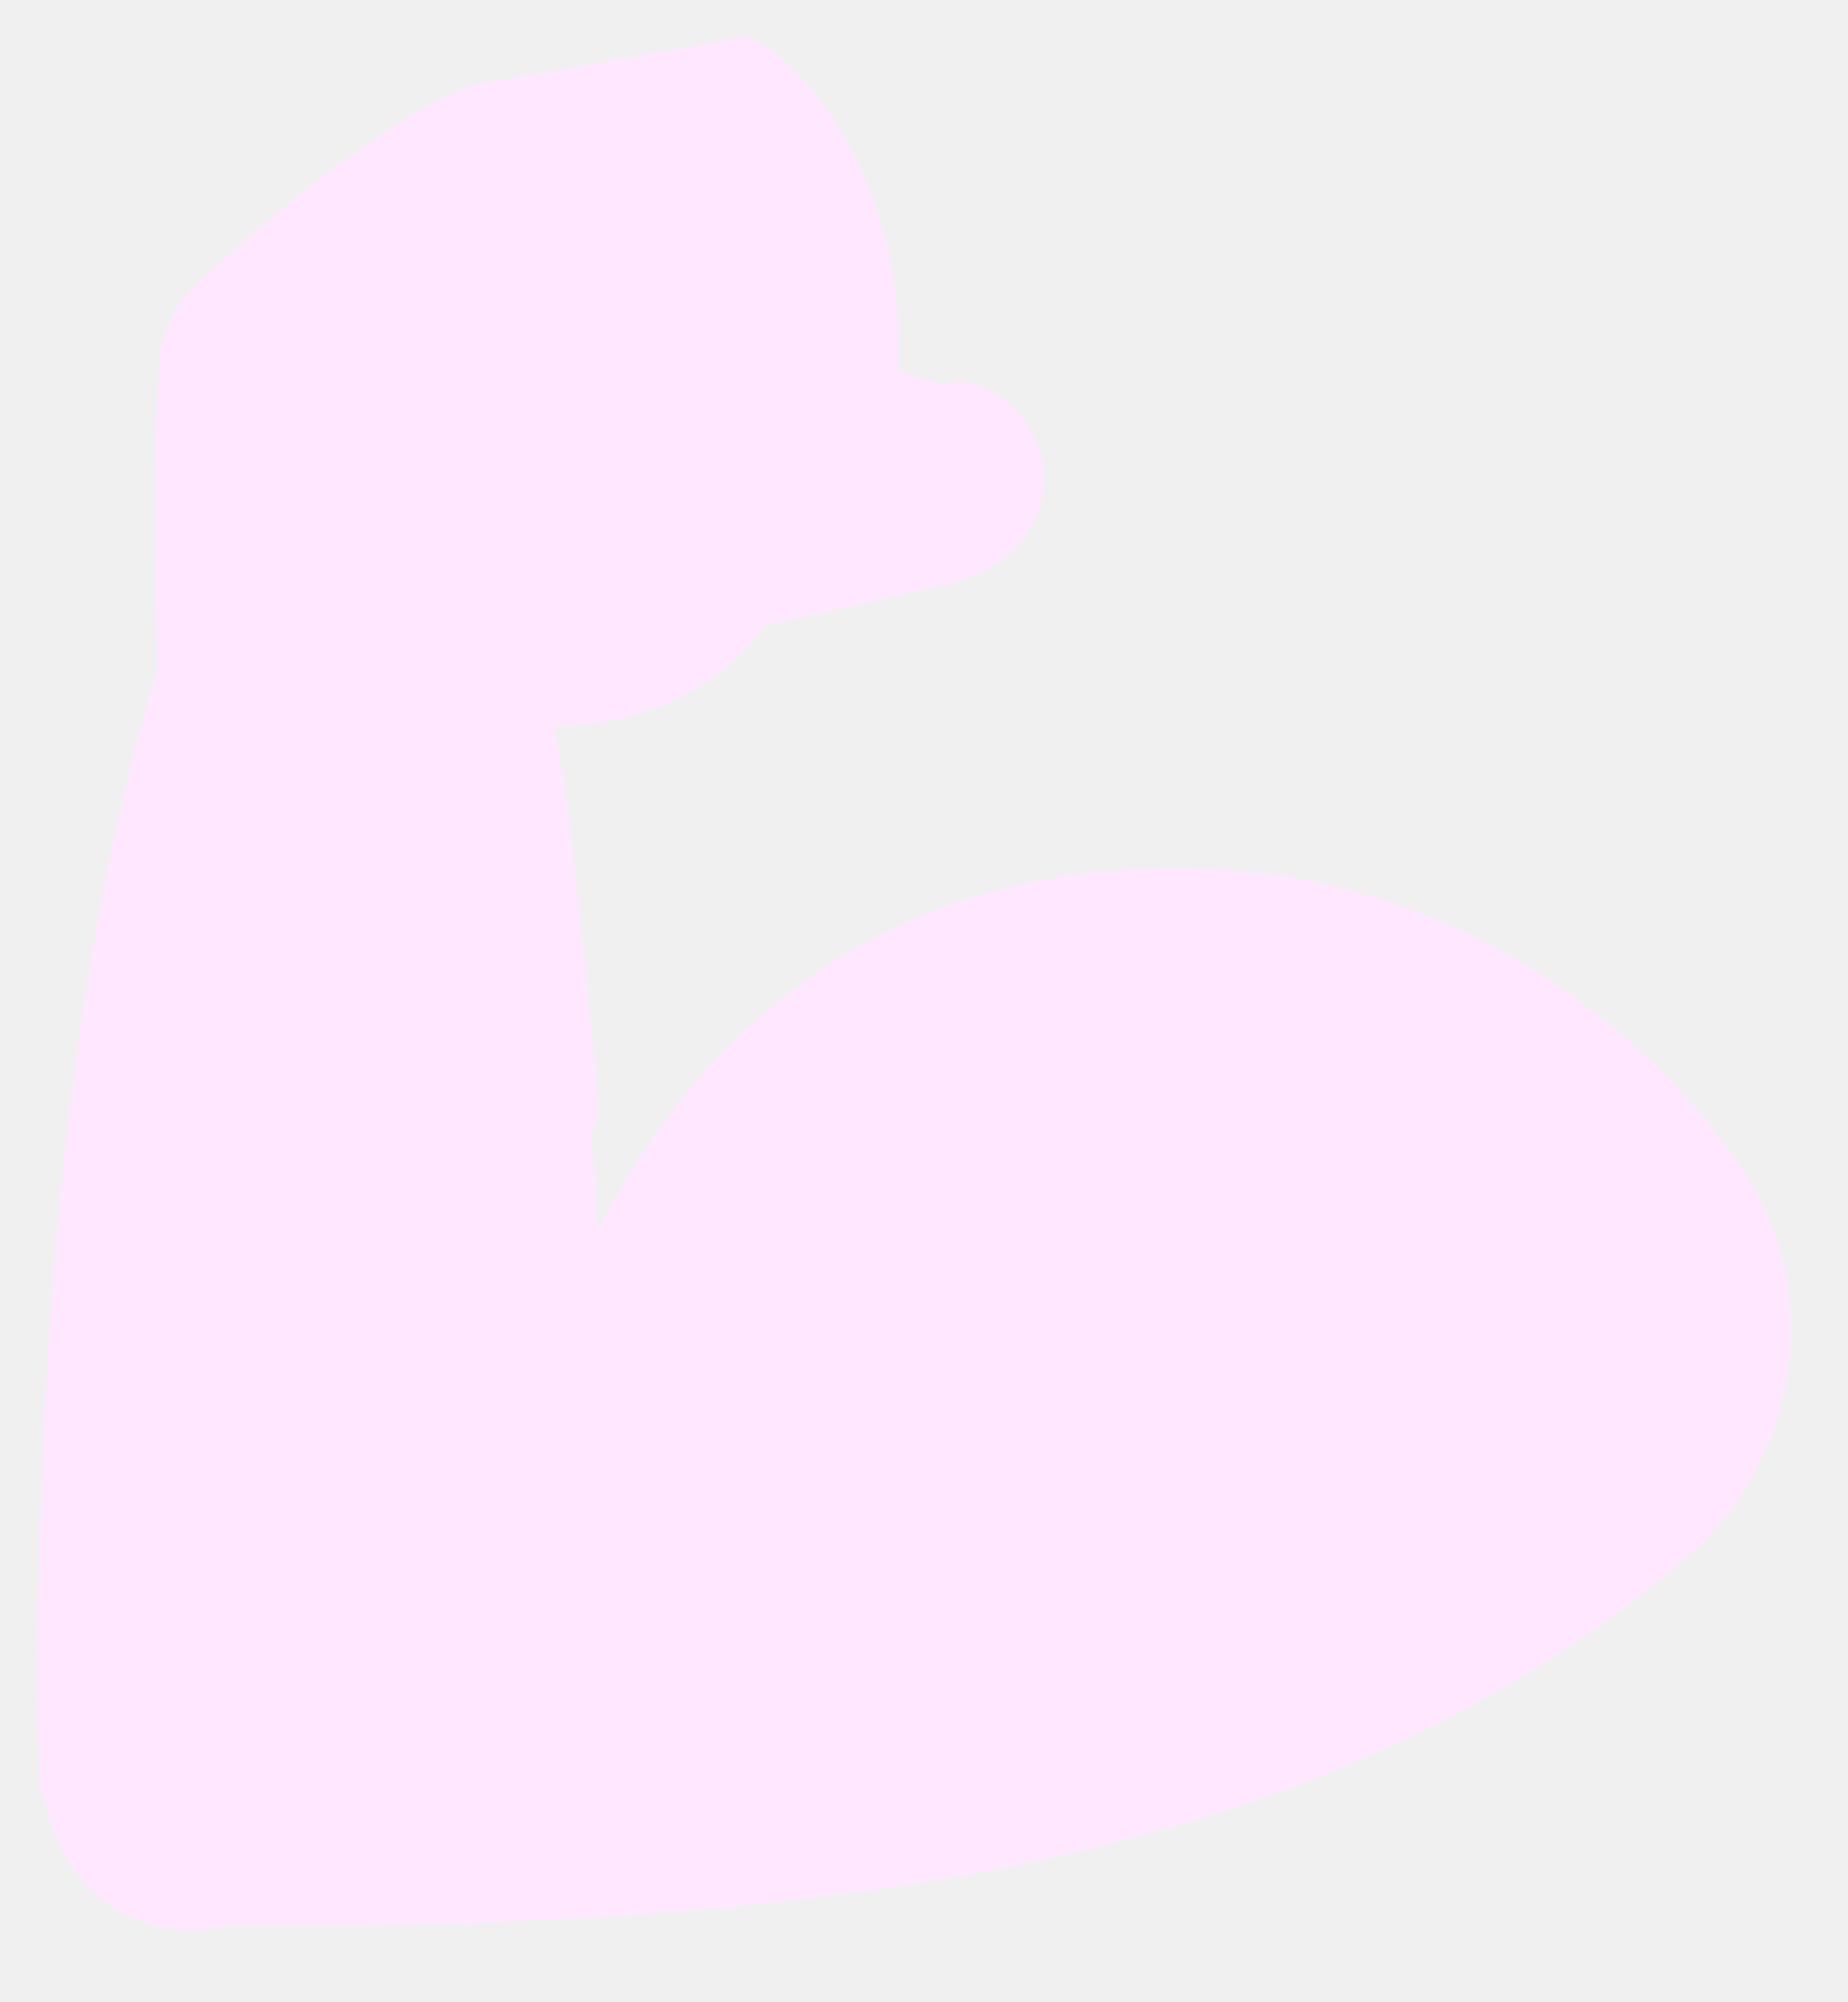
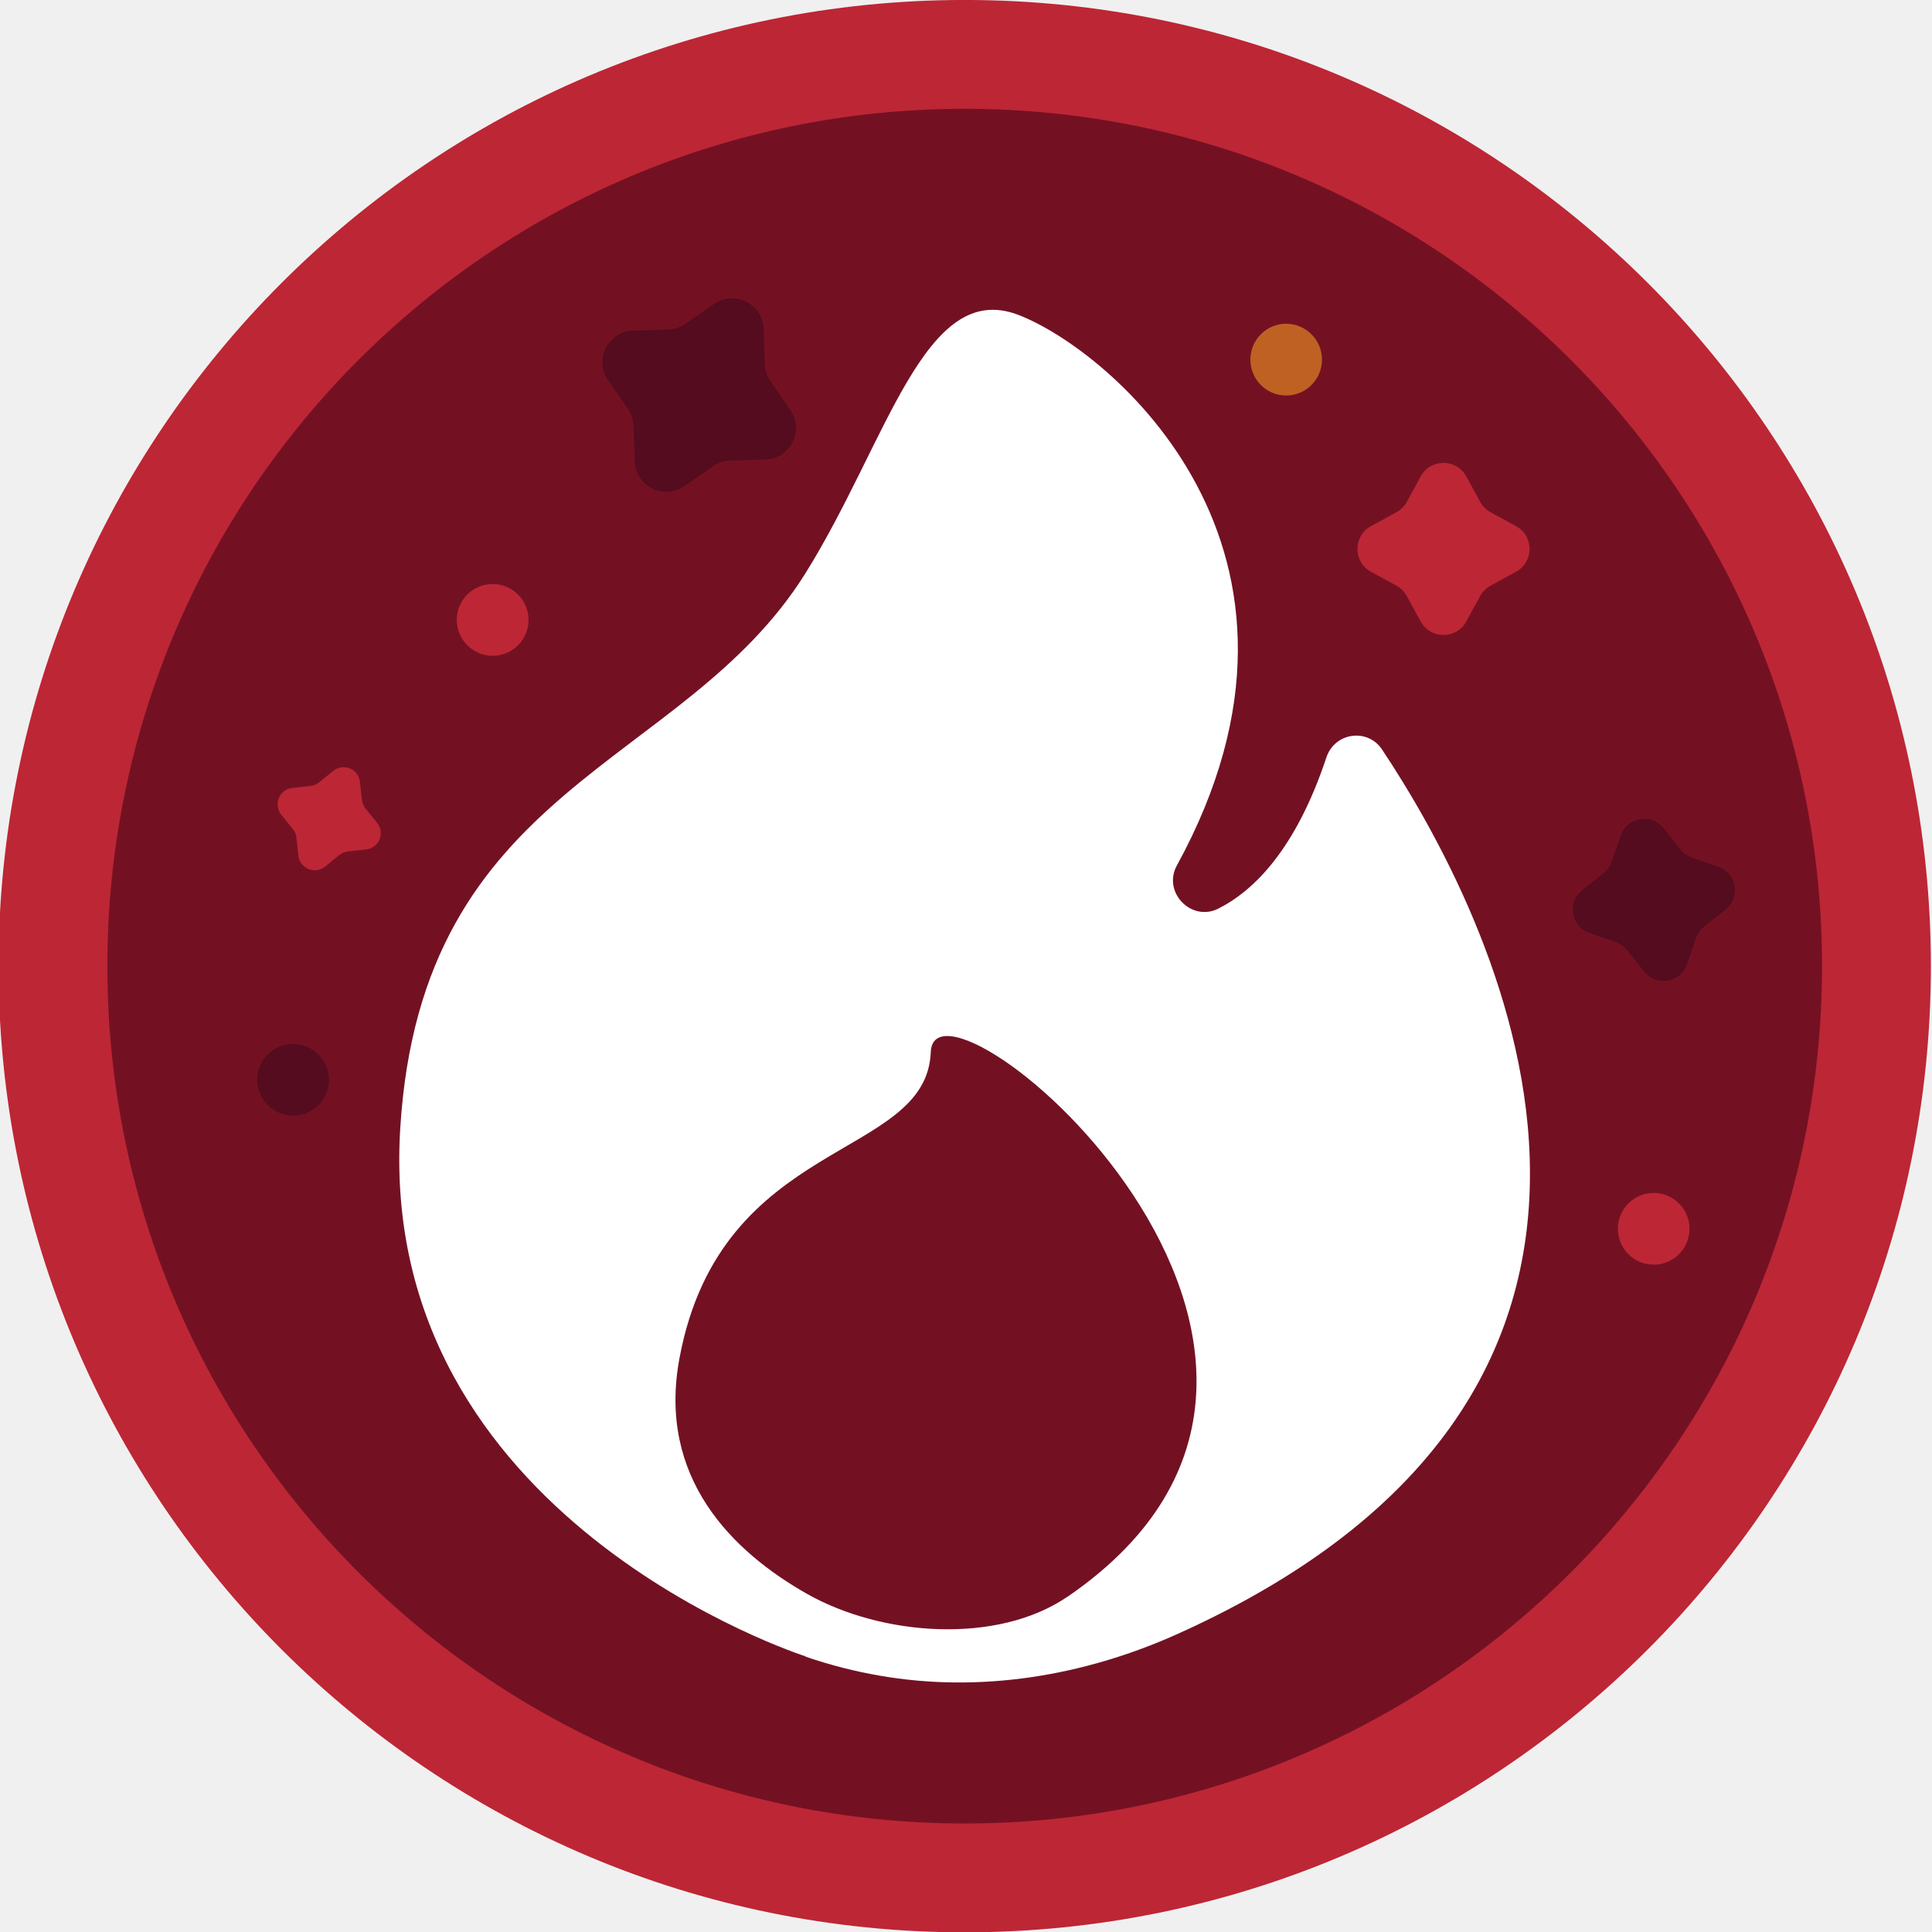
- <svg xmlns="http://www.w3.org/2000/svg" width="24" height="26" fill="none">
-   <path d="M21.614 19.885c-4.411 3.796-10.6 4.697-18.663 4.65 0 0-1.504.462-1.849-1.434 0 0-.31-8.4 1.532-14.295 0 0-.078-2.405.012-3.98.015-.27.133-.521.333-.705 2.315-2.14 3.357-2.453 3.357-2.453l3.365-.595c.533.364 1.7 1.68 1.508 4.02l.043-.162 1.293.363c.452.137.748.613.74 1.067-.003.47-1.128.823-1.128.823l-2.46.556c-.736 1.156-2.25 1.277-2.927 1.246-.035-.098-.238-.008-.078 0 .24.603.519 2.057.773 4.748l.07.748c.02.212.128 1.902.156 3.007.728-1.775 2.668-5.052 6.327-5.569 5.414-.771 8.11 3.416 8.11 3.416s.093.11.21.31c.831 1.387.502 3.18-.724 4.239Z" fill="#FFE8FF" />
-   <path d="M6.895 8.884a3.882 3.882 0 0 1-.378-.036l.257-.197a.833.833 0 0 1 .121.233Z" fill="#FCEA2B" />
-   <path d="M6.895 8.884a3.882 3.882 0 0 1-.378-.036l.257-.197a.833.833 0 0 1 .121.233Z" fill="#FCEA2B" />
-   <path d="M5.05 8.651s2.15-2.005.65-2.565l5.132-.169.27-.46.088-.74c.43.07 1.353.38 1.464.406 0 0 .967.753.18 1.646l-3.127.899s-1.9 1.53-4.656.983Z" fill="#FFE8FF" />
-   <path d="M5.05 8.651c.32 3.707 1.03 10.311.833 11.157-.018.281.263.326.407.12.334-.269 1.113-1.045 1.536-2.09 0-2.317-.268-5.01-.893-8.952-.229-.638-1.182-.63-1.882-.235ZM15.618 11.816s4.117 2.804 1.249 6.603c0 0 .857 3.424.062 3.96-.795.537 8.292-2.229 4.88-7.464 0 0-2.074-3.045-6.191-3.1Z" fill="#FFE8FF" />
-   <path d="M7.281 14.41c-.172-1.72-.455-5.115-.786-5.53 0 0 2.092.446 3.142-1.197M10.11 19.451s4.344 1.087 7.756-1.74" stroke="#FFE8FF" stroke-miterlimit="10" stroke-linecap="round" stroke-linejoin="round" />
-   <path d="M7.382 18.464s1.154-5.82 6.582-6.592c5.43-.772 8.13 3.423 8.13 3.423s.092.111.211.31c.833 1.39.503 3.19-.725 4.248-4.42 3.806-10.627 4.71-18.707 4.664 0 0-1.508.46-1.854-1.438 0 0-.309-8.42 1.536-14.326 0 0-.08-2.413.012-3.993.016-.27.134-.521.333-.704 2.324-2.144 3.367-2.46 3.367-2.46L9.64 1c.578.396 1.9 1.906 1.436 4.623" stroke="#FFE8FF" stroke-miterlimit="10" stroke-linecap="round" stroke-linejoin="round" />
-   <path d="M6.525 5.862s.73 1.042 1.461-.114v-1.21l-.185-.668-.145-.111M8.116 5.862s.73 1.042 1.46-.114v-1.21l-.35-.856M11.042 5.748c-.789.76-1.335 0-1.335 0M4.399 4.717c.203.176.46.49.514.978a.512.512 0 0 0 .135.311c.24.239.788.61 1.336-.258v-1.21l-.255-.51M12.464 5.458c.774.229.91 1.378-.283 1.648l-2.544.578" stroke="#FFE8FF" stroke-miterlimit="10" stroke-linecap="round" stroke-linejoin="round" />
+ <svg xmlns="http://www.w3.org/2000/svg" width="256" height="256" version="1.1" viewBox="0 0 67.73 67.73">
+   <g transform="matrix(2.765 0 0 2.765 -100.2 -79.55)" stroke-width=".362">
+     <path d="m60.72 41.02c0 6.765-5.485 12.25-12.25 12.25-6.765 0-12.25-5.483-12.25-12.25 0-6.763 5.483-12.25 12.25-12.25 6.763 0 12.25 5.485 12.25 12.25" fill="#bd2635" />
+     <path d="m59.34 41.02c0 6.001-4.866 10.87-10.87 10.87-6.001 0-10.87-4.864-10.87-10.87 0-6 4.864-10.87 10.87-10.87 6 0 10.87 4.866 10.87 10.87" fill="#731123" />
+     <path d="m57.33 39.27.218.274c.037.047.087.081.143.102l.332.113c.234.08.288.387.094.542l-.274.218c-.047.037-.083.088-.102.145l-.113.331c-.08.234-.389.288-.542.094l-.219-.274c-.037-.047-.087-.081-.143-.101l-.331-.114c-.236-.08-.288-.387-.095-.542l.274-.218c.048-.037.083-.088.102-.145l.114-.331c.08-.234.387-.288.542-.094" fill="#540c1e" />
+     <path d="m45.92 32.94.015.447c.003.077.028.152.07.214l.254.368c.179.26 0 .616-.316.627l-.447.014c-.077.004-.152.028-.214.072l-.368.252c-.26.18-.616 0-.627-.316l-.015-.447c-.003-.076-.026-.15-.07-.214l-.254-.368c-.179-.259 0-.616.317-.626l.447-.015c.076-.003.15-.028.214-.07l.368-.254c.259-.179.616 0 .626.316" fill="#540c1e" />
+     <g fill="#bd2635">
+       <path d="m55.46 36.02-.323.176c-.055.03-.101.076-.131.131l-.176.323c-.125.229-.453.229-.579 0l-.176-.323c-.03-.055-.076-.101-.131-.131l-.323-.176c-.229-.125-.229-.453 0-.579l.323-.176c.055-.03.101-.076.131-.131l.176-.323c.125-.229.453-.229.579 0l.176.323c.03.055.076.101.131.131l.323.176c.229.125.229.453 0 .579" />
+       <path d="m40.88 39.54-.23.026c-.04.005-.079.021-.109.045l-.18.147c-.128.103-.32.025-.339-.139l-.026-.232c-.004-.039-.019-.076-.045-.107l-.146-.18c-.103-.128-.026-.32.138-.339l.232-.026c.04-.004.077-.019.109-.045l.18-.146c.128-.103.32-.026.338.138l.026.232c.005.04.021.077.045.109l.147.18c.103.127.025.32-.139.338" />
+       <path d="m42.94 36.63c0 .251-.204.455-.455.455-.251 0-.455-.204-.455-.455 0-.251.204-.455.455-.455.251 0 .455.204.455.455" />
+       <path d="m57.66 44.35c0 .251-.204.455-.455.455s-.453-.204-.453-.455c0-.251.203-.455.453-.455s.455.204.455.455" />
+     </g>
+     <path d="m53 33.33c0 .251-.204.455-.455.455s-.453-.204-.453-.455c0-.251.203-.455.453-.455s.455.204.455.455" fill="#bf6123" />
+     <path d="m40.41 42.46c0 .251-.204.455-.455.455s-.455-.204-.455-.455c0-.251.204-.453.455-.453s.455.203.455.453" fill="#540c1e" />
+     <path d="m46.45 49.77s-5.438-1.735-5.137-6.688c.266-4.385 3.587-4.561 5.137-7.042 1.039-1.663 1.509-3.736 2.701-3.277 1.152.442 4.202 2.974 2.009 6.981-.185.336.182.719.525.547.453-.229.983-.752 1.371-1.918.105-.316.522-.376.706-.099 1.344 2.02 4.516 8.024-2.609 11.22-1.18.528-2.491.744-3.765.521-.302-.052-.617-.131-.938-.241" fill="#fff" />
+     <path d="m49.78 49.01c-.894.616-2.362.504-3.307-.03-.941-.533-1.907-1.468-1.618-2.997.53-2.814 3.131-2.496 3.185-3.875.05-1.28 6.218 3.823 1.74 6.903" fill="#731123" />
+   </g>
</svg>
